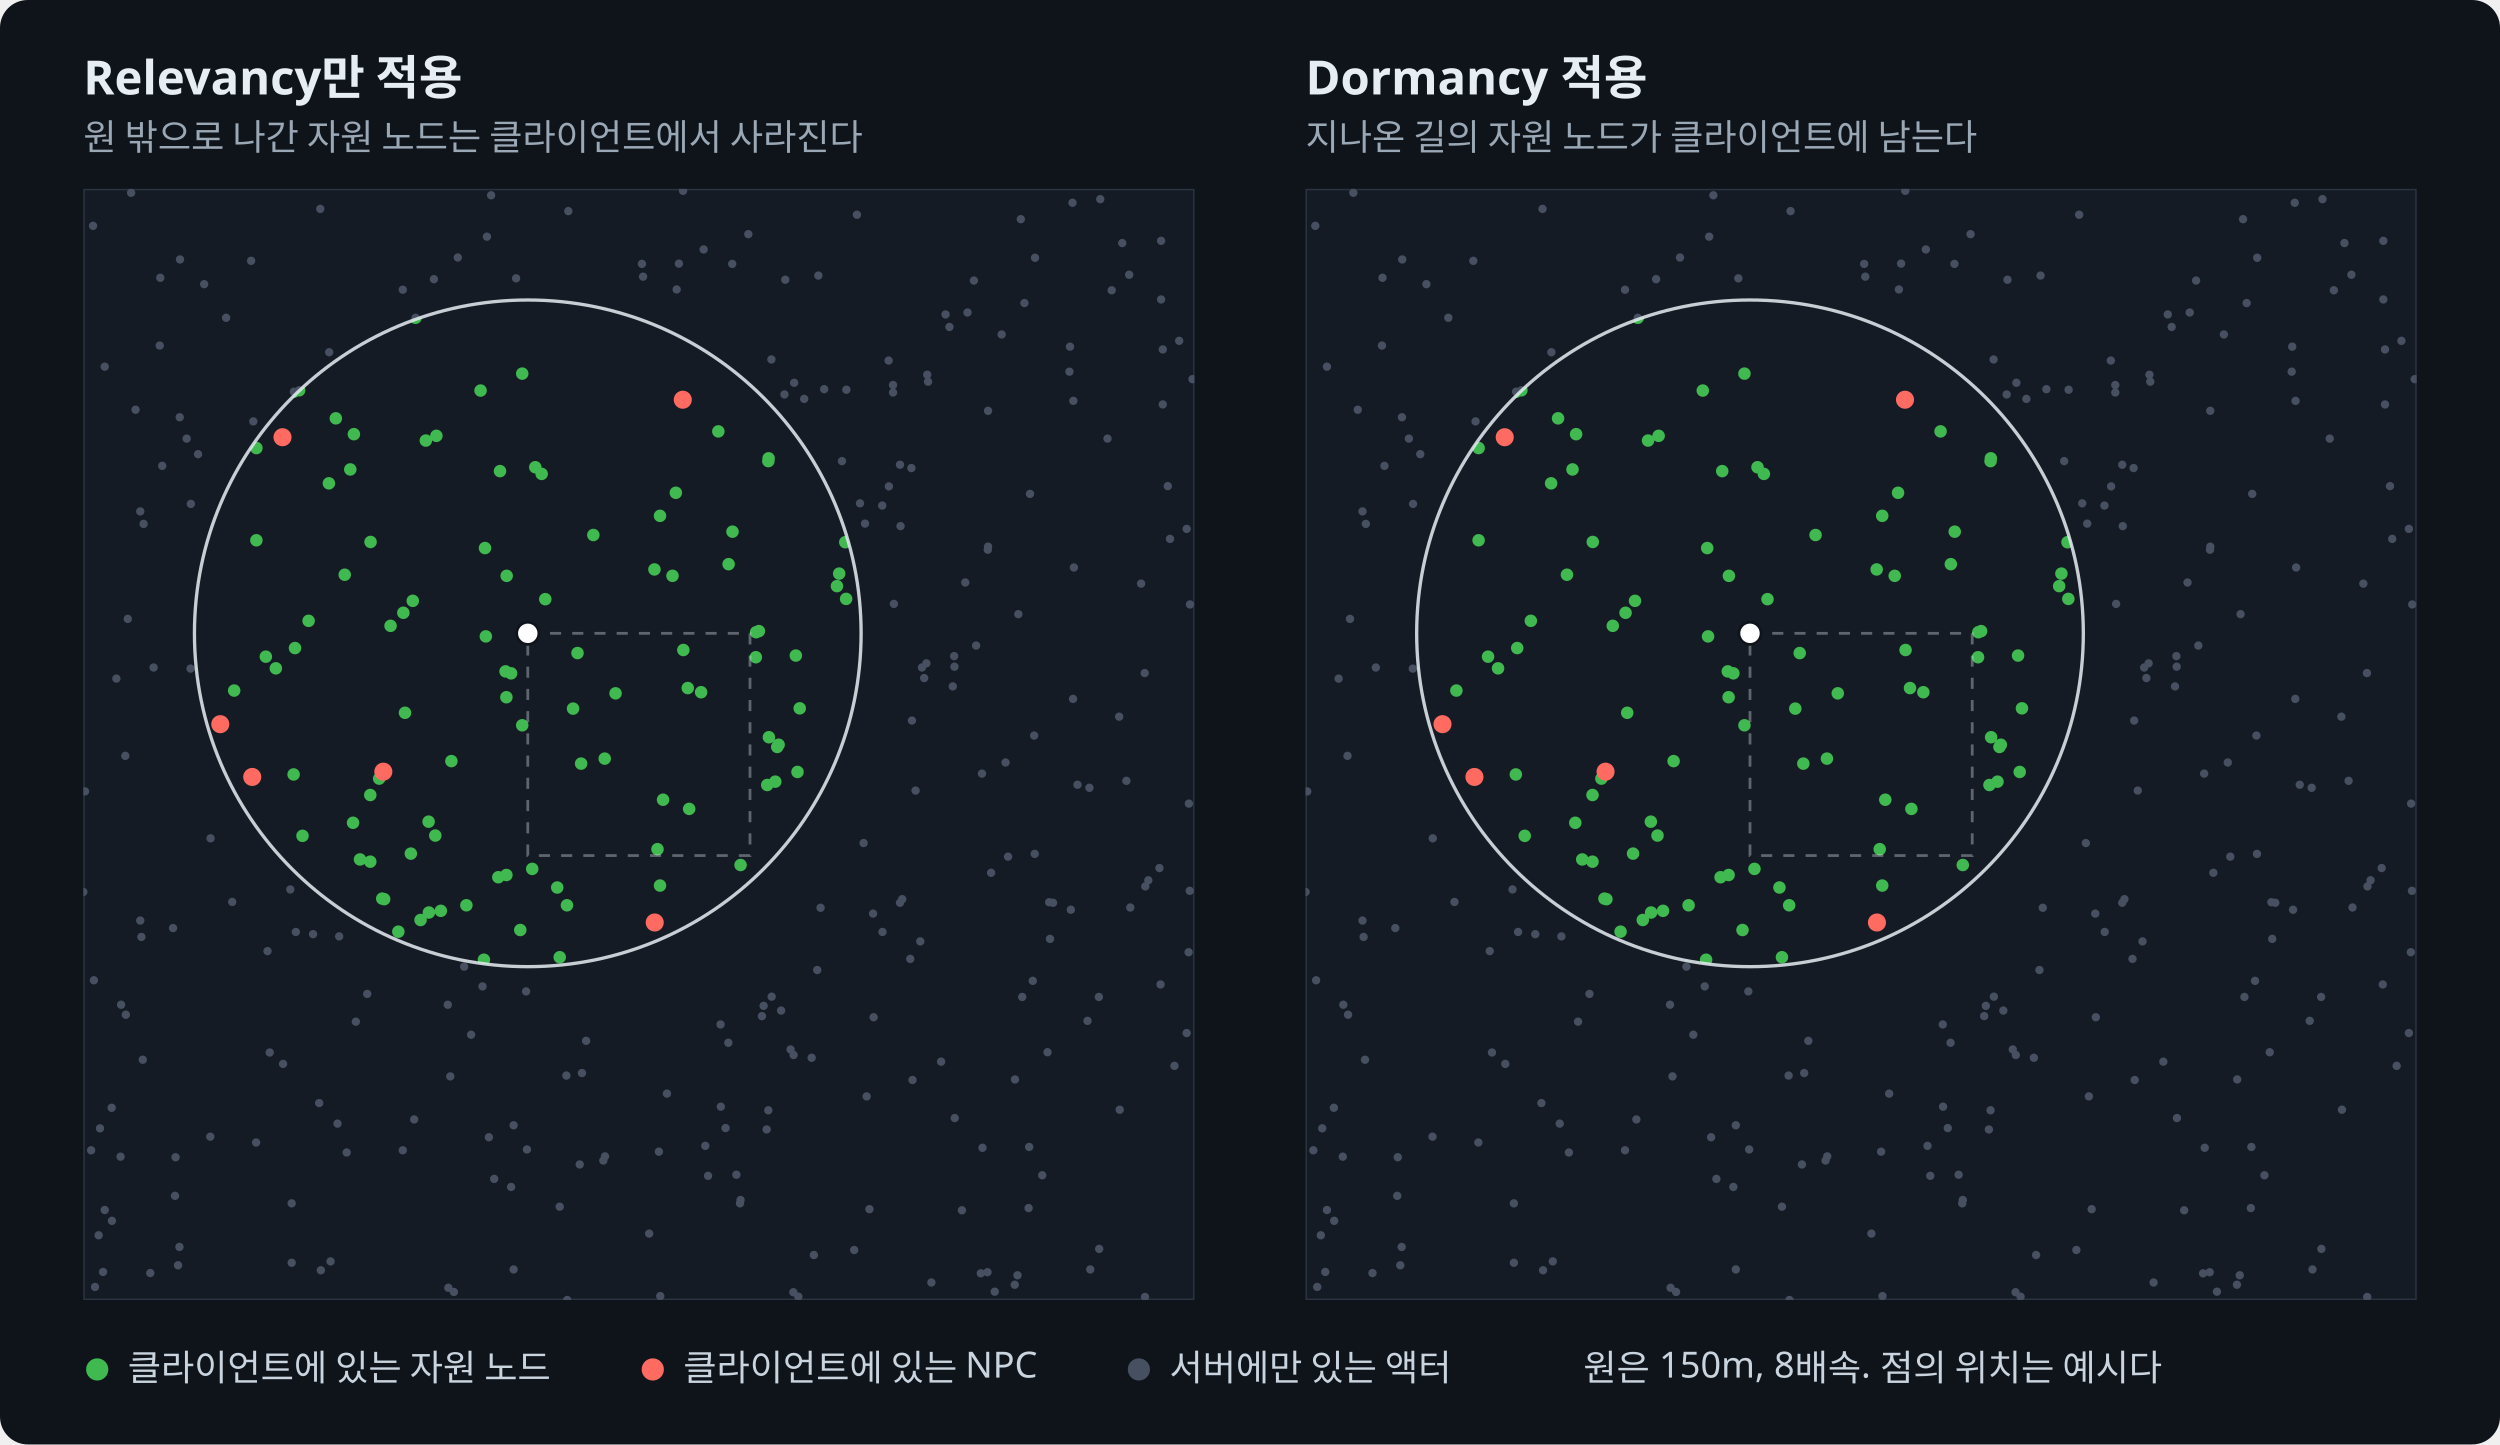
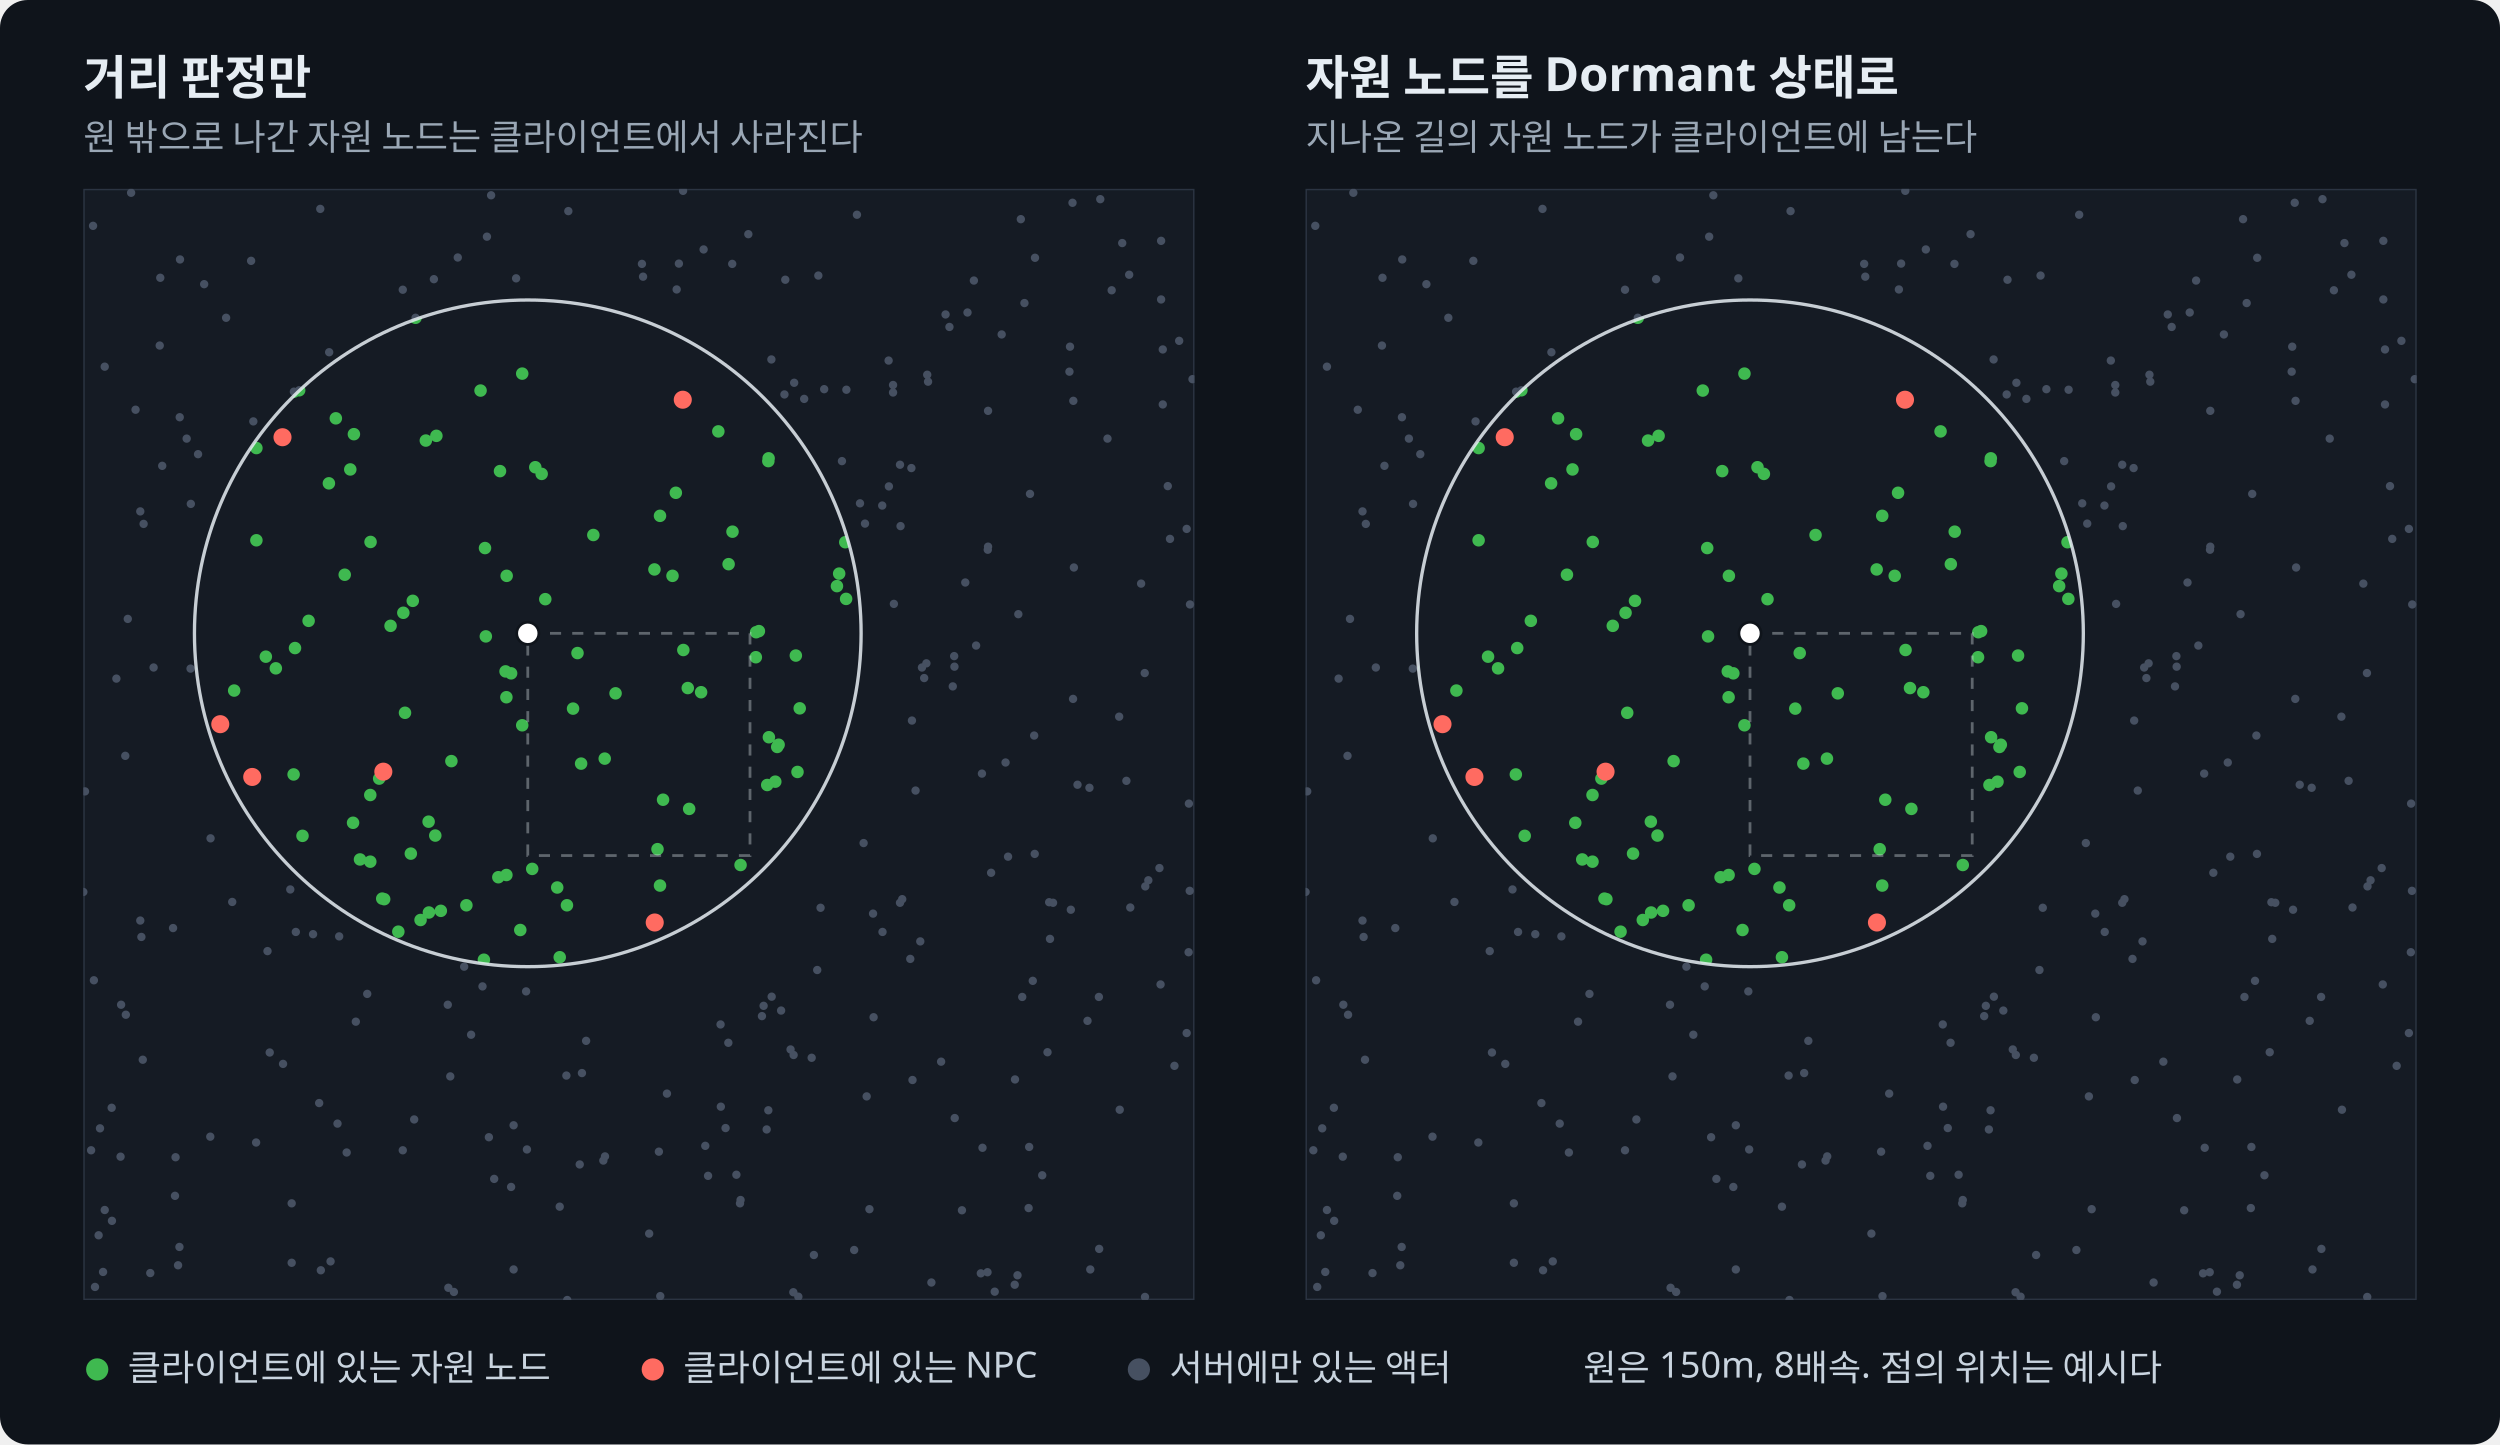
- <svg xmlns="http://www.w3.org/2000/svg" viewBox="0 0 900 520" width="900" height="520" role="img" aria-label="클라이언트 하나가 가진 자원 노드. Relevancy만 적용하면 원 밖으로 나간 자원 노드가 사라지고, Dormancy를 적용하면 지나온 길의 자원 노드가 남는다.">
+ <svg xmlns="http://www.w3.org/2000/svg" viewBox="0 0 900 520" width="900" height="520" role="img" aria-label="클라이언트 하나가 가진 자원 노드. 거리 판정만 켜면 원 밖으로 나간 자원 노드가 사라지고, 자원 노드를 Dormant 상태로 두면 지나온 길의 자원 노드가 남는다.">
  <style>
text{font-family:'Malgun Gothic','Apple SD Gothic Neo','Noto Sans KR',sans-serif;fill:#e6edf3}
.title{font-size:17px;font-weight:700}
.sub{font-size:13px;fill:#9aa7b5}
.legend{font-size:13px;fill:#c9d4df}
.map{fill:#151b24;stroke:#2b3442}
.dots{fill:none;stroke-linecap:round}
.off{stroke:#465061;stroke-width:3}
.node{stroke:#3fb950;stroke-width:4.5}
.npc{stroke:#ff6b61;stroke-width:6.5}
.range{fill:none;stroke:#e6edf3;stroke-width:1.2;stroke-opacity:.85}
.route{fill:none;stroke:#e6edf3;stroke-width:1;stroke-opacity:.35;stroke-dasharray:4 4}
.player{fill:#ffffff;stroke:#0f141b;stroke-width:1}
</style>
  <defs>
    <path id="nodes" d="M233.7 123.4h0M216 166h0M53.6 256.7h0M0 253.1h0M166.3 147.7h0M291.5 73.3h0M239.4 16.3h0M21.4 313.5h0M97.4 88.3h0M342.5 239.4h0M76.2 165.3h0M5.5 376.7h0M301.9 172.3h0M177.9 167.1h0M355 65.8h0M207.2 346.6h0M75 386.6h0M313 179.1h0M323.1 390.4h0M313.7 334.5h0M144.6 129.3h0M38.6 172.7h0M252.4 74h0M325.7 79.9h0M273.1 98h0M362.5 389h0M34.8 25.4h0M399.3 68.5h0M117.9 239.3h0M264.2 281.2h0M78.9 232.9h0M298.1 100.5h0M340.5 344.9h0M398.3 252.7h0M103.3 242.2h0M390.4 107h0M174.6 8h0M94.8 346.9h0M126.7 232.8h0M124.3 227.8h0M246.6 98h0M294 257h0M103.3 218.2h0M311.8 49.7h0M387.4 244.5h0M61.2 83.7h0M126.2 32.5h0M255.7 311.8h0M231.2 338.1h0M232.2 307.4h0M75.8 73h0M376.5 30.9h0M107.6 255.5h0M214.4 26.9h0M330.6 52.4h0M341.8 285.1h0M115 36.3h0M34.6 380.9h0M338.8 41.1h0M397.2 122.4h0M33.2 348.6h0M265.4 258.8h0M181 306.7h0M380.8 142.1h0M152.3 183h0M115.8 188.6h0M0.6 216.9h0M152 173.7h0M121.4 263.2h0M149.4 247.8h0M3.8 284.9h0M119.1 335h0M302.7 176.1h0M368.7 89.9h0M397.9 274.8h0M372.9 190h0M340.8 109.8h0M274.3 127.2h0M207.6 117.7h0M249.8 200.9h0M274.7 72.3h0M274.6 147.6h0M336.6 153.1h0M284.5 298.2h0M284.3 260.9h0M259.5 75.6h0M291.8 149.4h0M118.6 148.3h0M229.5 330.4h0M356.1 5h0M338 290.9h0M144.2 277.5h0M210.1 325.7h0M247.8 290.8h0M342.6 24.8h0M366.1 3.7h0M13.4 348.4h0M373.1 331.5h0M10.3 371.5h0M398.4 149.6h0M291.5 70.6h0M205.6 137h0M15.3 297.3h0M298.3 191.4h0M391.2 126h0M297.7 277.2h0M161.6 244.8h0M263 383.8h0M328.1 397h0M337.5 10.9h0M305.3 393.7h0M355.5 259.5h0M294.8 255.7h0M62.2 343.3h0M176.3 187.1h0M137.9 257.9h0M332 206.5h0M113.4 267.4h0M85.3 7.2h0M262.2 312.8h0M27.5 56.4h0M299.6 216.6h0M127.1 88.9h0M242.1 168.6h0M85.5 389.3h0M3.5 13.3h0M34.1 387.5h0M244.3 297.8h0M115 346.1h0M242.2 159.6h0M235.1 354.9h0M15.1 204.1h0M388 39.8h0M345.2 355.1h0M131.4 395.6h0M298.5 320.8h0M134.8 24.7h0M383.4 248.9h0M94.1 138.9h0M132.5 206h0M13.6 293.7h0M257.9 187h0M183.6 124.6h0M223.9 344.5h0M362.2 215.6h0M152.4 139.3h0M165 102.6h0M77.7 72.5h0M41.3 95.5h0M228.6 87.3h0M143.7 287.1h0M37.2 89.9h0M90.9 82.6h0M278.5 9.3h0M4.2 395.3h0M203.7 376.1h0M213.6 36.2h0M146 341.4h0M97.1 228.2h0M20.5 263.4h0M215.9 0.7h0M392.8 315.7h0M243.2 159.2h0M155.8 32.2h0M347.1 310.8h0M207.7 398.6h0M310.4 45.2h0M62.3 126.5h0M256.5 168h0M96.1 101h0M246.2 214.6h0M340.3 366.9h0M11.9 176.3h0M325.7 128.8h0M356.6 136.3h0M375.5 213.1h0M75 365.2h0M271.3 143h0M294.2 121.4h0M246.6 331.7h0M326.8 246.2h0M62.3 93.3h0M187.7 205.1h0M65.7 168.4h0M374 19.5h0M84.9 329.1h0M132.1 319.5h0M17.2 1.4h0M60.4 25.9h0M303.8 66.9h0M233.6 27h0M75.7 210.8h0M335.3 394.5h0M323.7 345.2h0M173.9 319.2h0M232.3 135.1h0M321.4 164.4h0M174.2 400h0M152.3 247h0M179.2 206.9h0M110.6 157.3h0M154.9 337.1h0M51.4 46.4h0M81.1 155.5h0M348 270h0M82.7 268.3h0M217.6 179.7h0M98.1 299.8h0M170.6 251.5h0M158 193.1h0M281.4 120.5h0M394.5 54.7h0M187.2 349.8h0M7.7 367.6h0M145.3 17.2h0M249.1 213.4h0M246.7 97h0M356.4 76.3h0M272.1 138.5h0M159.4 288.9h0M313.5 168.2h0M397.2 303.9h0M236.6 364h0M317.5 141.7h0M66.3 274.4h0M229.4 300.8h0M89 386.1h0M325.5 390h0M162.7 100.2h0M150 101.6h0M38.7 113.4h0M10.2 330.8h0M20.9 269.3h0M21.7 120.6h0M223.3 21.8h0M27.7 32h0M92.1 269.1h0M279.6 113.2h0M123.3 90.6h0M218.1 223.2h0M32.3 266.1h0M301.3 270.9h0M187.8 348.3h0M124.4 260.5h0M171.5 366.4h0M313.6 172h0M388.6 57.8h0M250.3 200.1h0M158 66.5h0M283 367.3h0M342.3 196.8h0M318.3 44.5h0M246.8 197.4h0M208.7 219.9h0M106.5 212.3h0M266.7 72.1h0M282 326.7h0M69.3 172.6h0M212.1 139.3h0M143 72.6h0M144.9 161.1h0M349.1 257h0M108.3 255.7h0M43.5 34.3h0M18.8 79.5h0M355.2 56.8h0M207.6 250.8h0M280.9 235.5h0M347.7 256.8h0M24.1 390.3h0M139.6 304.5h0M154 359.3h0M99.6 241.4h0M289.9 61.8h0M388.6 77.6h0M388 18.7h0M323.5 210.5h0M222.4 181.2h0M247.7 61.4h0M336.3 391.1h0M154 174.4h0M201.1 27h0M257.1 209.9h0M264.6 31.2h0M45.8 233.8h0M224.9 355.3h0M115.2 152.6h0M332.9 240.4h0M7.1 389.9h0M157.3 266.8h0M365.7 381.6h0M45.7 341.2h0M91.5 336.5h0M133.4 397.1h0M28.4 99.7h0M387.8 286.4h0M320.6 33h0M236.4 365.2h0M103.4 127.1h0M102.2 289.8h0M376.9 258.7h0M16 154.8h0M252.7 32.7h0M303.5 170.8h0M277.5 382h0M174.1 257.9h0M304.1 69.4h0M25.3 172.3h0M128.7 259.9h0M335.4 320.6h0M76.5 267.5h0M2.8 346.1h0M246 338.6h0M34.7 82.2h0M316.3 367.7h0M137.1 280h0M287.7 267.5h0M290 107.1h0M365.6 290.9h0M88.5 58.8h0M33 362.5h0M119.6 46.4h0M325.6 129.9h0M382.3 251.1h0M7.7 64h0M236.6 243.4h0M191.6 181.6h0M213.3 109.4h0M255.9 69.8h0M308.8 314.2h0M398 221.3h0M254.6 309.8h0M244.9 294.1h0M370.2 36.5h0M179.5 318.3h0M206.7 237.7h0M171.5 276.6h0M287.6 114h0M147.9 356.4h0M20.5 116.1h0M356.3 183.6h0M74.5 252.2h0M131.2 293.7h0M88.4 106h0M54.3 180.6h0M251.2 295.8h0" />
    <path id="npcs" d="M382.1 174.3h0M60.8 211.7h0M108 209.8h0M201.5 31.6h0M159.7 345.8h0M71.7 89.4h0M257.4 398.8h0M71.9 315h0M294 99.3h0M361.5 299.5h0M49.3 192.7h0M357.9 214.5h0M146.8 2.3h0M178.7 351.2h0M205.7 264.1h0M382.2 398.9h0M67.1 310.9h0M255.6 397.2h0M215.8 75.9h0M6 338.2h0M154.9 389h0" />
    <clipPath id="inRange">
      <circle cx="160" cy="160" r="120">
        <animate attributeName="cx" values="160;240;240;160;160;160" keyTimes="0;.208;.417;.625;.833;1" dur="12s" repeatCount="indefinite" />
        <animate attributeName="cy" values="160;160;240;240;160;160" keyTimes="0;.208;.417;.625;.833;1" dur="12s" repeatCount="indefinite" />
      </circle>
    </clipPath>
    <mask id="visited" maskUnits="userSpaceOnUse" x="0" y="0" width="400" height="400">
      <circle cx="160" cy="160" r="120" fill="#fff" />
      <path d="M160 160 H240 V240 H160 Z" fill="none" stroke="#fff" stroke-width="240" stroke-linejoin="round" stroke-linecap="round" stroke-dasharray="320" stroke-dashoffset="320">
        <animate attributeName="stroke-dashoffset" values="320;0;0" keyTimes="0;.833;1" dur="12s" repeatCount="indefinite" />
      </path>
    </mask>
    <clipPath id="panel">
      <rect width="400" height="400" />
    </clipPath>
  </defs>
  <rect width="900" height="520" rx="10" fill="#0f141b" />
-   <text x="30" y="34" class="title">Relevancy만 적용</text>
+   <text x="30" y="34" class="title">거리 판정만</text>
  <text x="30" y="54" class="sub">원 밖으로 나간 자원 노드는 클라이언트에서 사라진다</text>
  <g transform="translate(30 68)" clip-path="url(#panel)">
    <rect width="400" height="400" class="map" />
    <use href="#nodes" class="dots off" />
    <use href="#npcs" class="dots off" />
    <g clip-path="url(#inRange)">
      <use href="#nodes" class="dots node" />
      <use href="#npcs" class="dots npc" />
    </g>
    <path d="M160 160 H240 V240 H160 Z" class="route" />
    <g transform="translate(160 160)">
      <animateTransform attributeName="transform" type="translate" values="160 160;240 160;240 240;160 240;160 160;160 160" keyTimes="0;.208;.417;.625;.833;1" dur="12s" repeatCount="indefinite" />
      <circle r="120" class="range" />
      <circle r="4" class="player" />
    </g>
  </g>
-   <text x="470" y="34" class="title">Dormancy 적용</text>
+   <text x="470" y="34" class="title">자원 노드를 Dormant 상태로</text>
  <text x="470" y="54" class="sub">지나온 길의 자원 노드가 클라이언트에 남는다</text>
  <g transform="translate(470 68)" clip-path="url(#panel)">
    <rect width="400" height="400" class="map" />
    <use href="#nodes" class="dots off" />
    <use href="#npcs" class="dots off" />
    <g mask="url(#visited)">
      <use href="#nodes" class="dots node" />
    </g>
    <g clip-path="url(#inRange)">
      <use href="#npcs" class="dots npc" />
    </g>
    <path d="M160 160 H240 V240 H160 Z" class="route" />
    <g transform="translate(160 160)">
      <animateTransform attributeName="transform" type="translate" values="160 160;240 160;240 240;160 240;160 160;160 160" keyTimes="0;.208;.417;.625;.833;1" dur="12s" repeatCount="indefinite" />
      <circle r="120" class="range" />
      <circle r="4" class="player" />
    </g>
  </g>
  <g transform="translate(30 497)" class="legend">
    <circle cx="5" cy="-4" r="4" fill="#3fb950" />
    <text x="16" y="0" class="legend">클라이언트에 있는 자원 노드</text>
    <circle cx="205" cy="-4" r="4" fill="#ff6b61" />
    <text x="216" y="0" class="legend">클라이언트에 있는 NPC</text>
    <circle cx="380" cy="-4" r="4" fill="#465061" />
    <text x="391" y="0" class="legend">서버에만 있는 액터</text>
    <text x="540" y="0" class="legend">원은 150m, 8배속. 점의 위치는 예시다</text>
  </g>
</svg>
